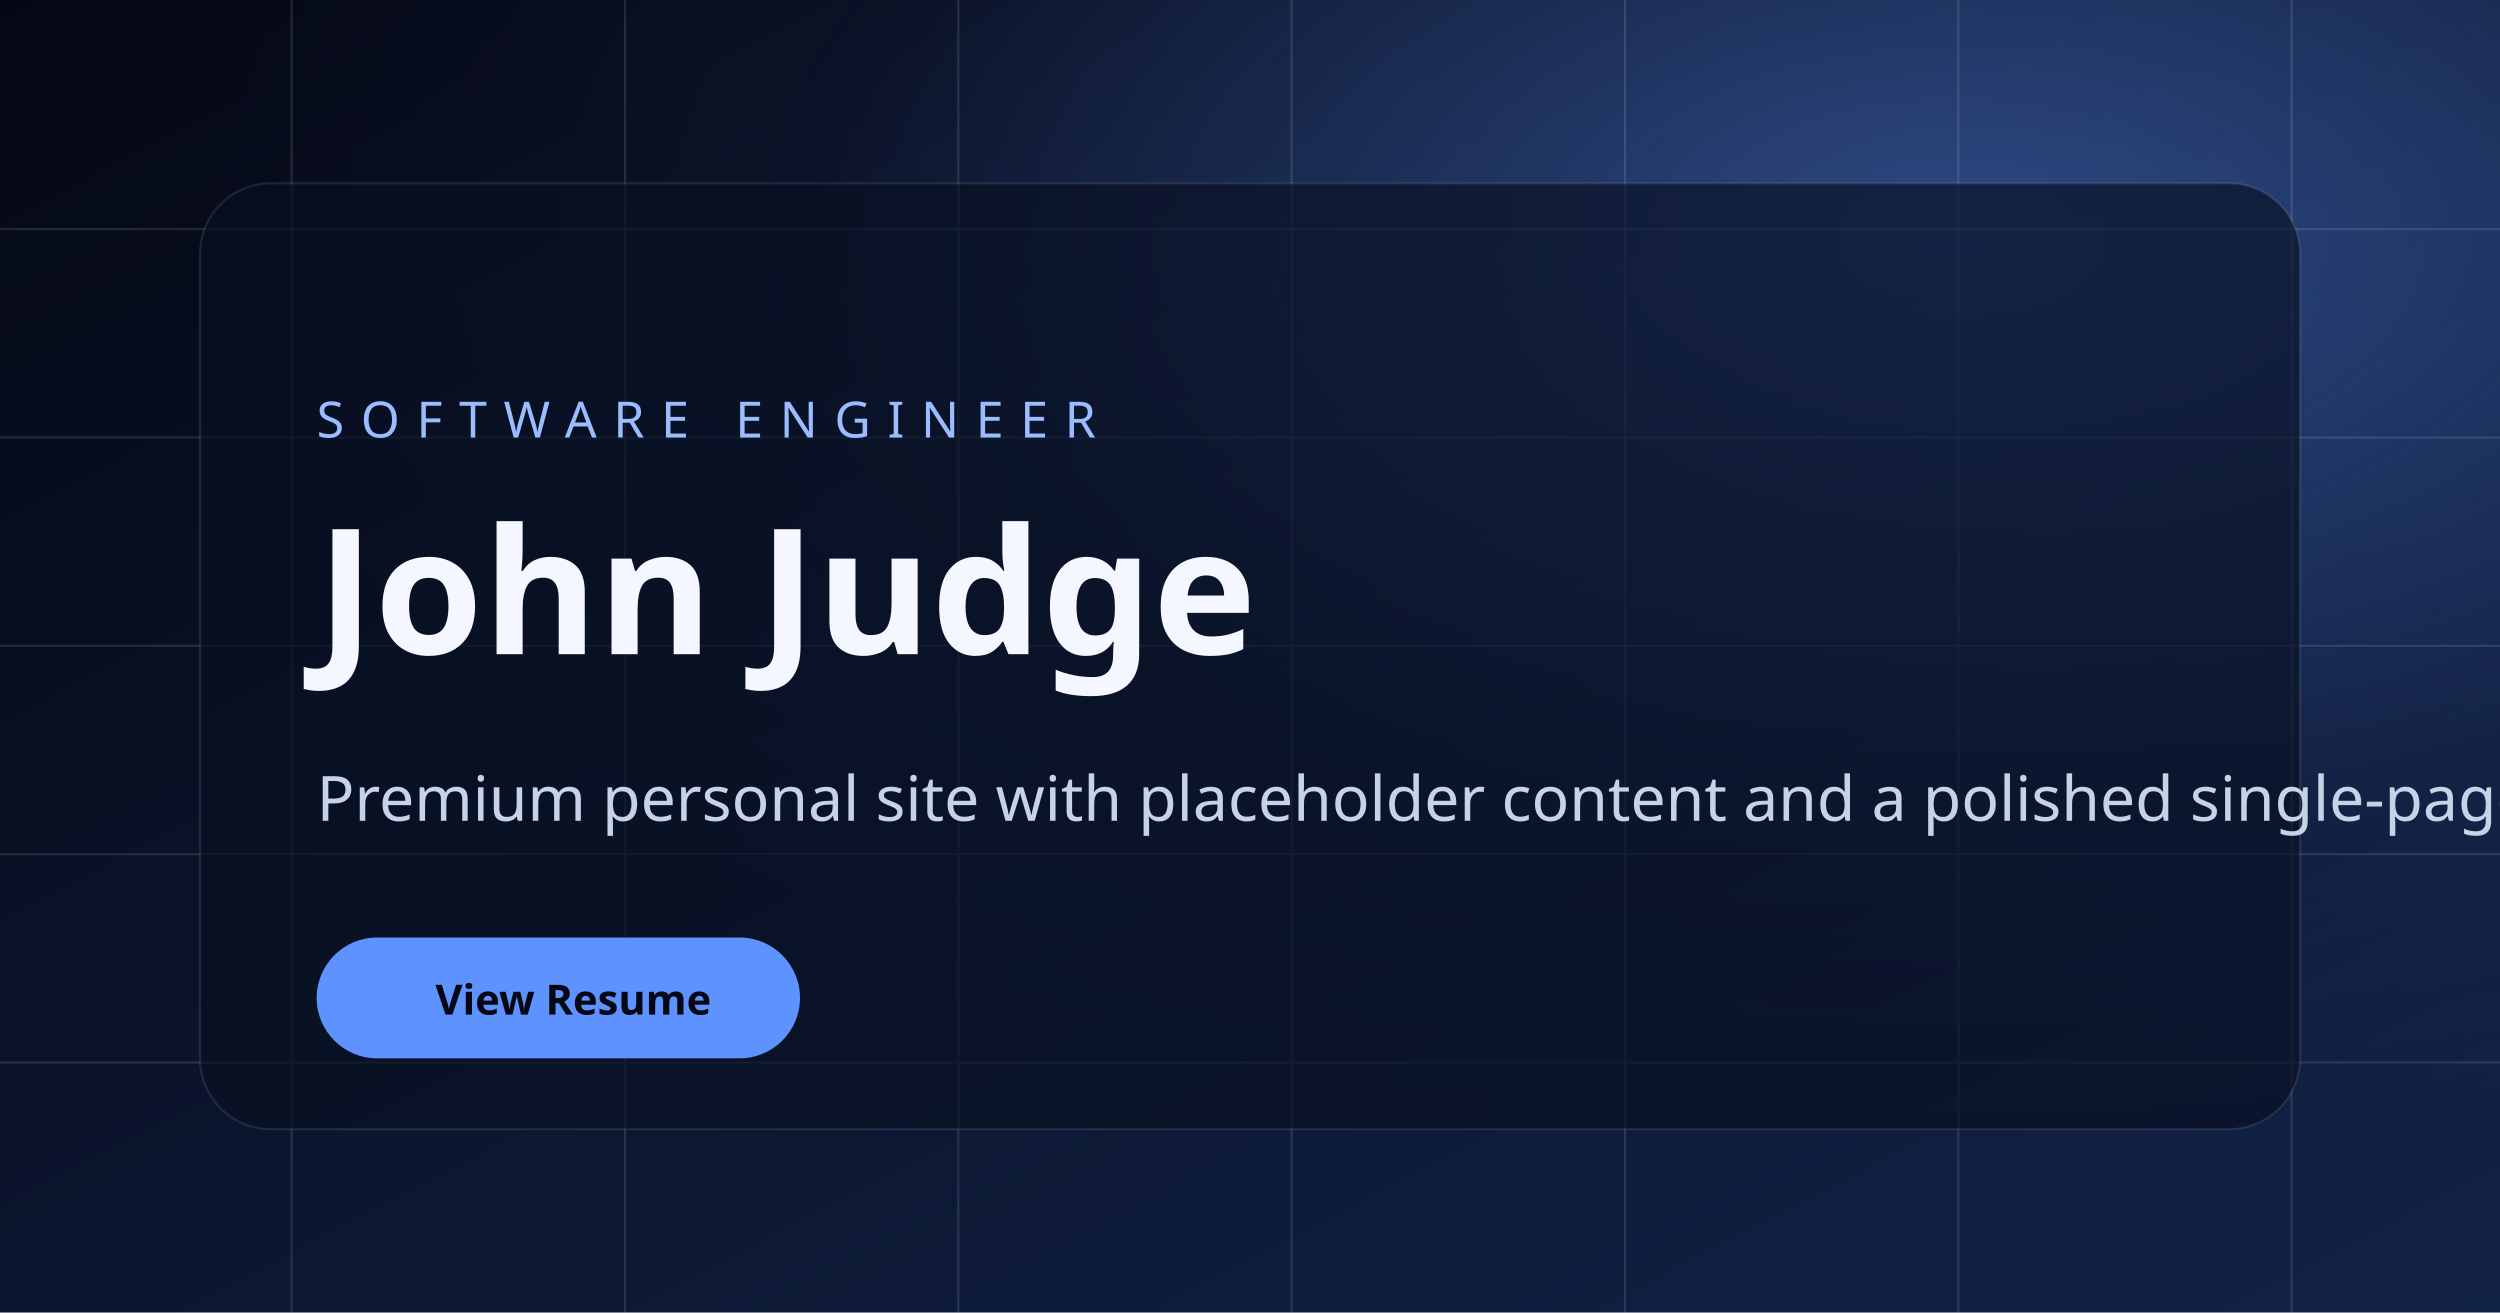
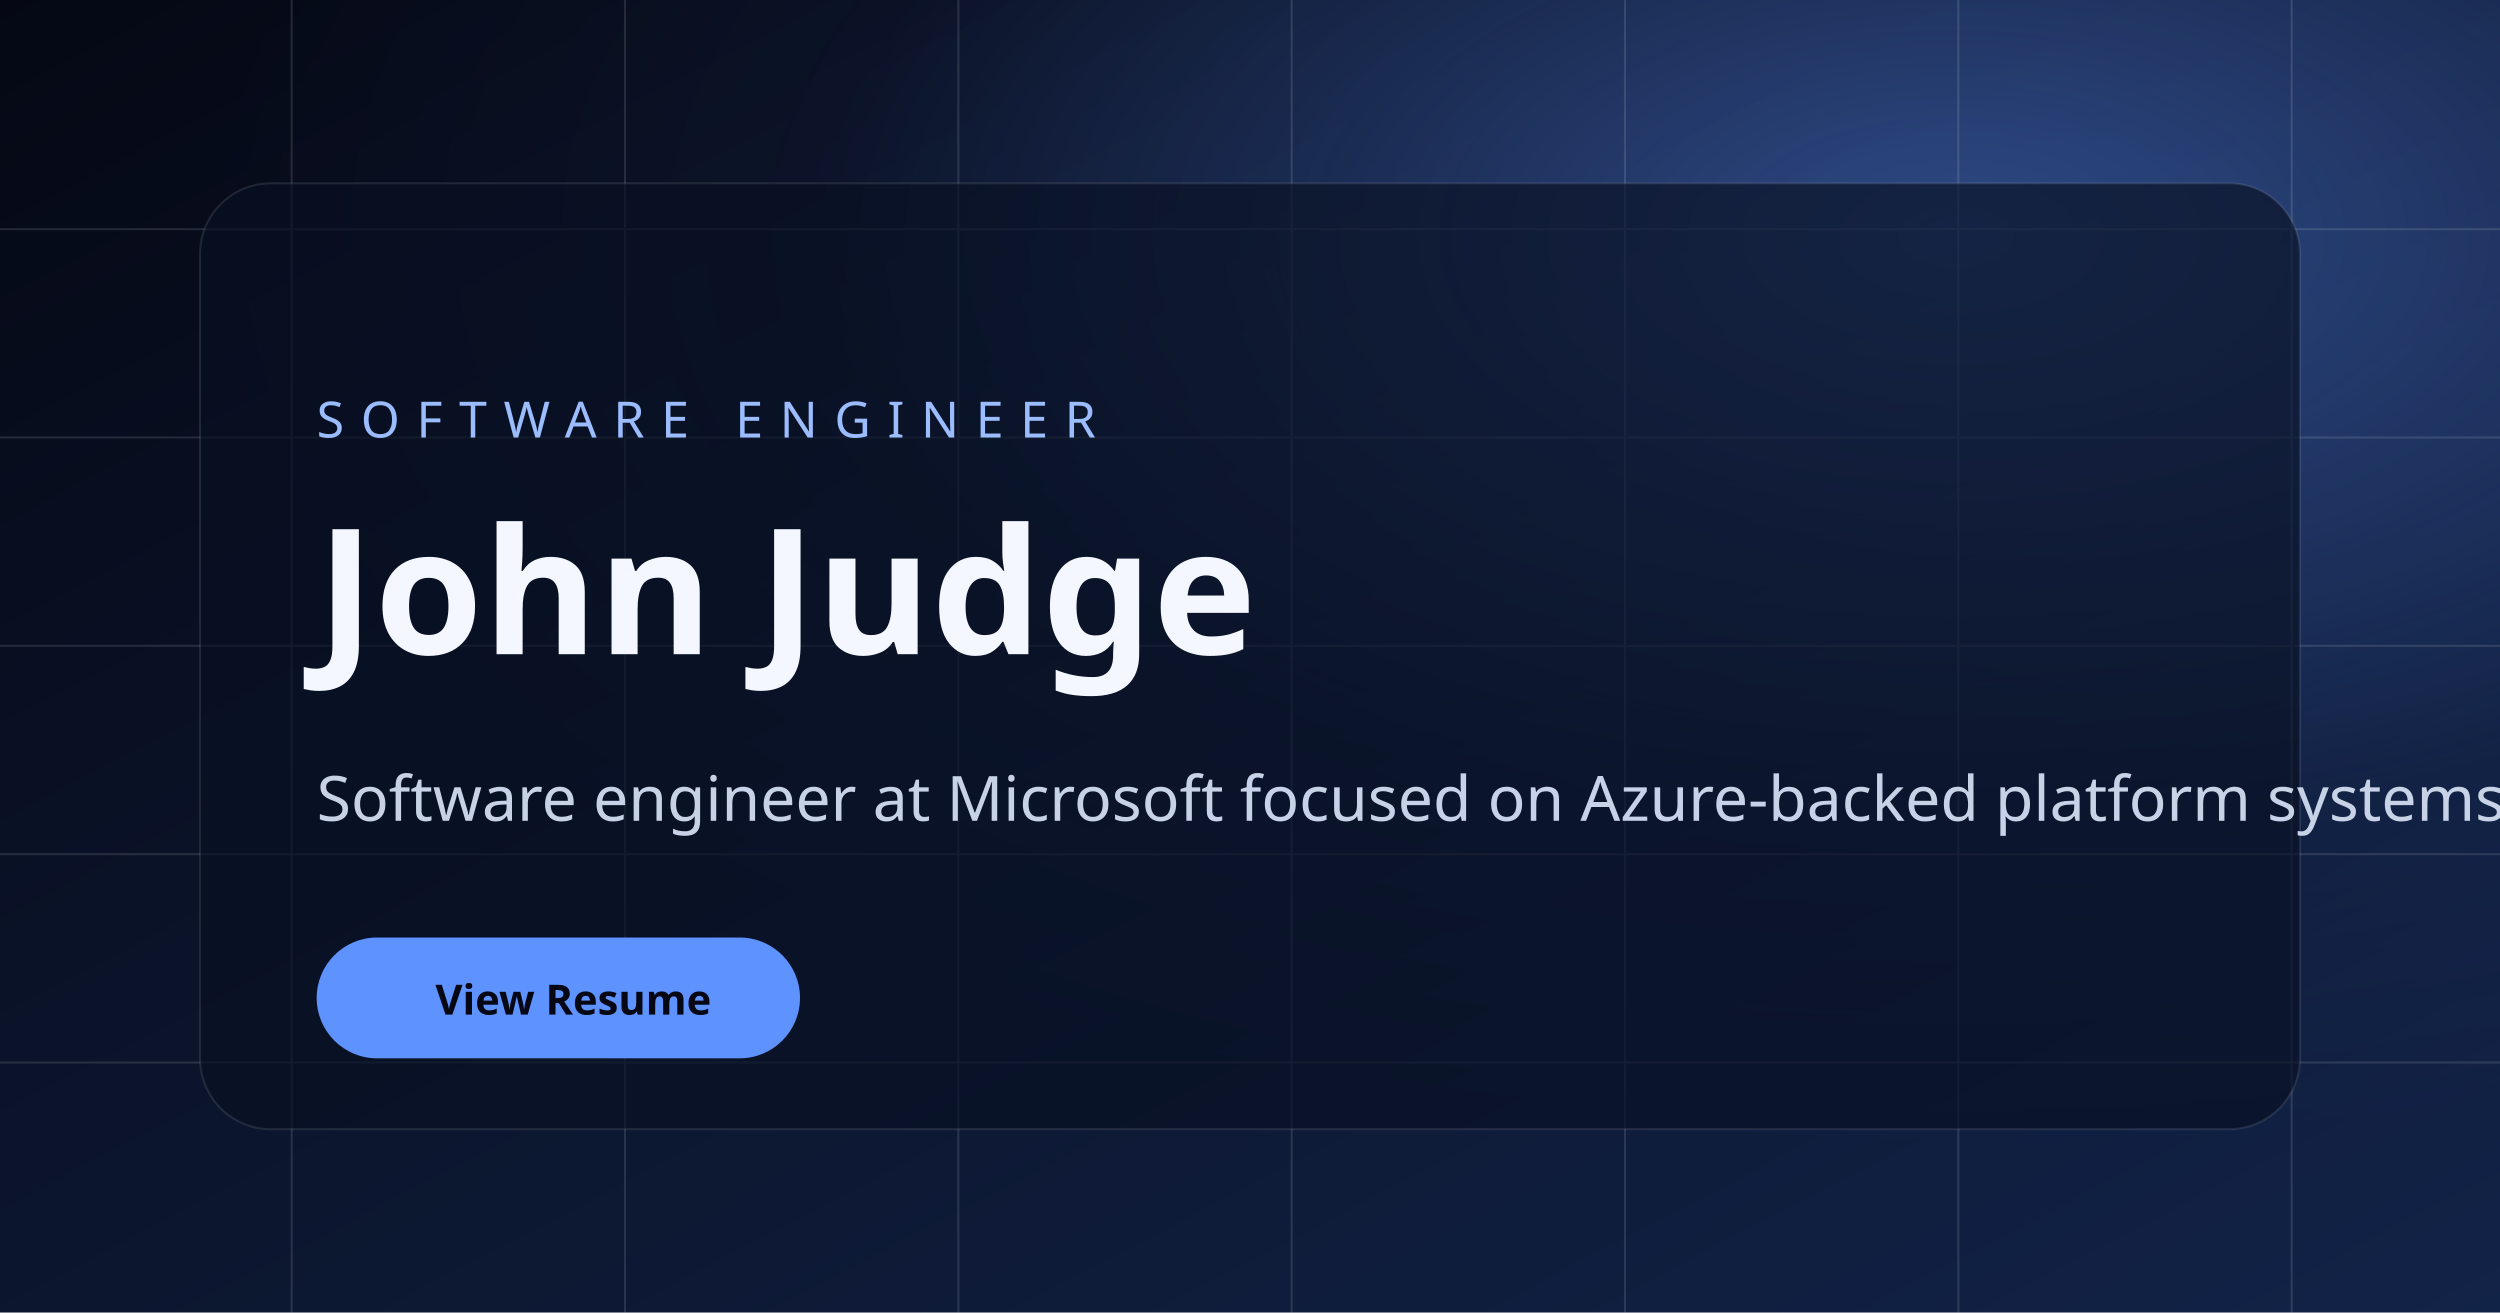
<svg xmlns="http://www.w3.org/2000/svg" viewBox="0 0 1200 630">
  <defs>
    <linearGradient id="bg" x1="0" x2="1" y1="0" y2="1">
      <stop offset="0" stop-color="#050814" />
      <stop offset="1" stop-color="#122348" />
    </linearGradient>
    <radialGradient id="glow" cx="0.78" cy="0.18" r="0.7">
      <stop offset="0" stop-color="#5d92ff" stop-opacity=".42" />
      <stop offset=".65" stop-color="#5d92ff" stop-opacity=".04" />
      <stop offset="1" stop-color="#5d92ff" stop-opacity="0" />
    </radialGradient>
  </defs>
  <rect width="1200" height="630" fill="url(#bg)" />
  <rect width="1200" height="630" fill="url(#glow)" />
  <g fill="none" opacity=".12" stroke="#f8fbff">
    <path d="M0 110h1200M0 210h1200M0 310h1200M0 410h1200M0 510h1200" />
    <path d="M140 0v630M300 0v630M460 0v630M620 0v630M780 0v630M940 0v630M1100 0v630" />
  </g>
  <rect x="96" y="88" width="1008" height="454" rx="34" fill="#091022" fill-opacity=".66" stroke="#ffffff" stroke-opacity=".1" />
  <text x="152" y="210" fill="#9bbcff" font-family="Avenir Next, Segoe UI, sans-serif" font-size="24" letter-spacing="8">SOFTWARE ENGINEER</text>
  <text x="152" y="314" fill="#f4f7ff" font-family="Avenir Next, Segoe UI, sans-serif" font-size="84" font-weight="700">John Judge</text>
  <text x="152" y="394" fill="#c7d2e7" font-family="Avenir Next, Segoe UI, sans-serif" font-size="30">
-     Premium personal site with placeholder content and a polished single-page build.
+     Software engineer at Microsoft focused on Azure-backed platform systems and reliability.
  </text>
  <rect x="152" y="450" width="232" height="58" rx="29" fill="#5d92ff" />
  <text x="209" y="487" fill="#050814" font-family="Avenir Next, Segoe UI, sans-serif" font-size="20" font-weight="700">View Resume</text>
</svg>
